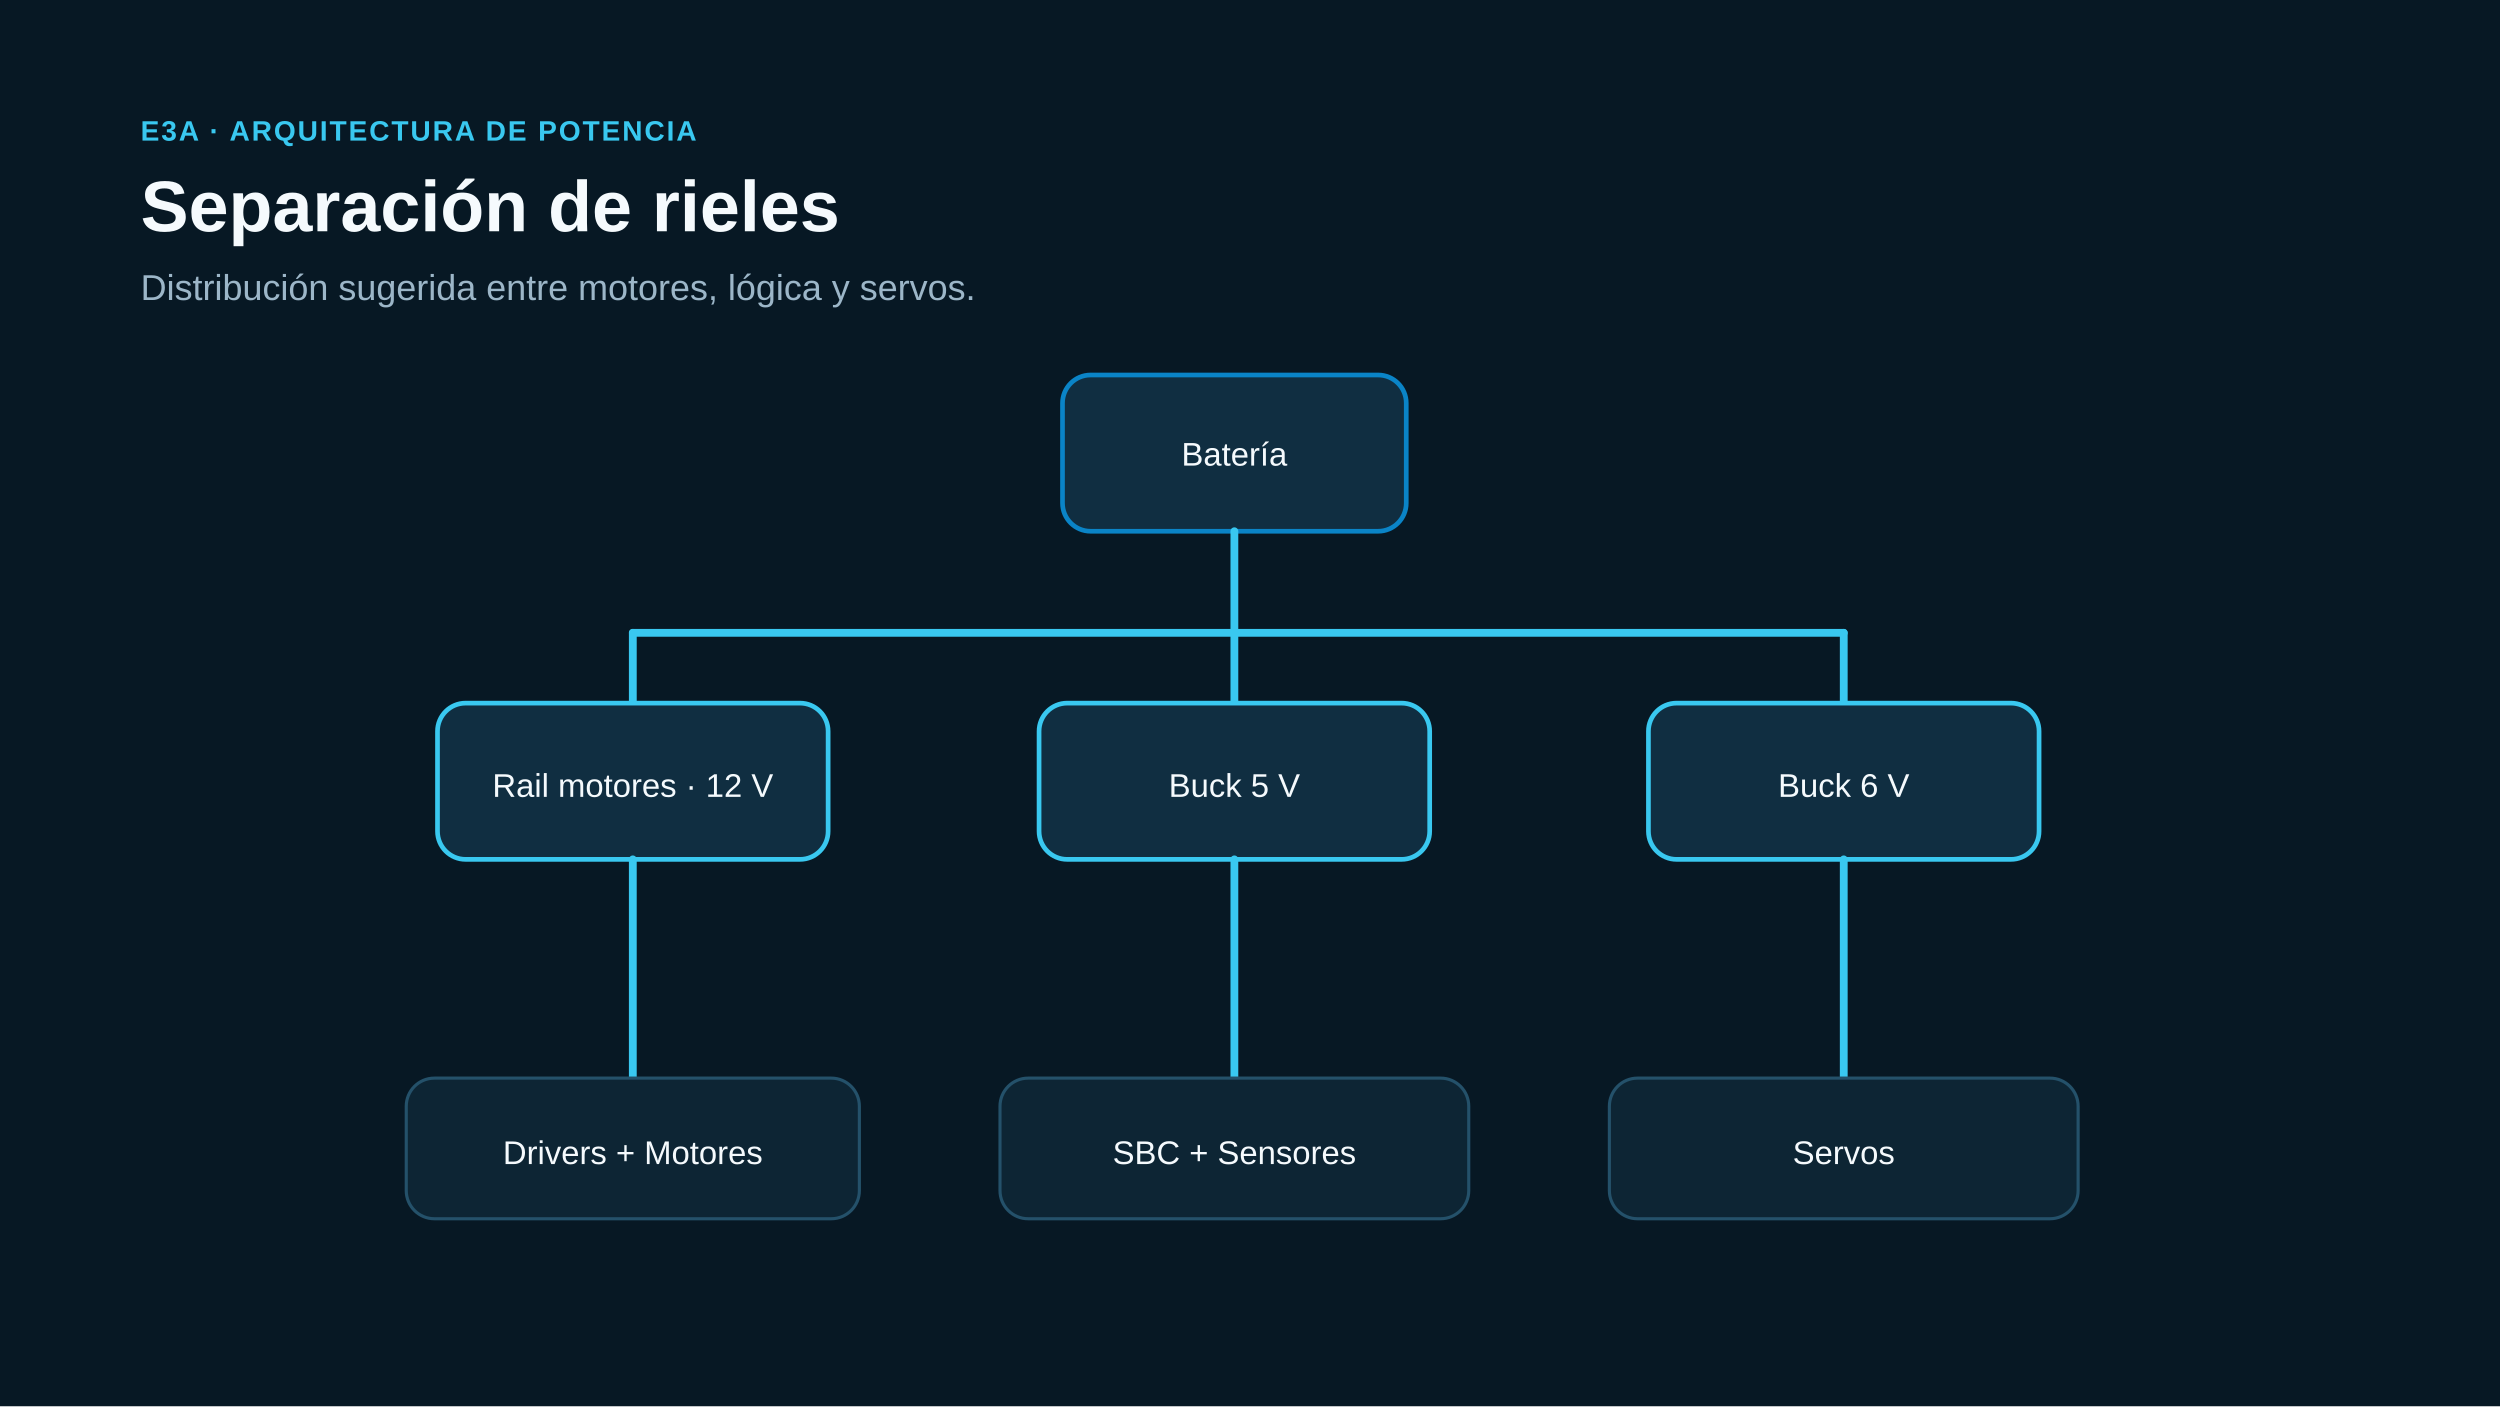
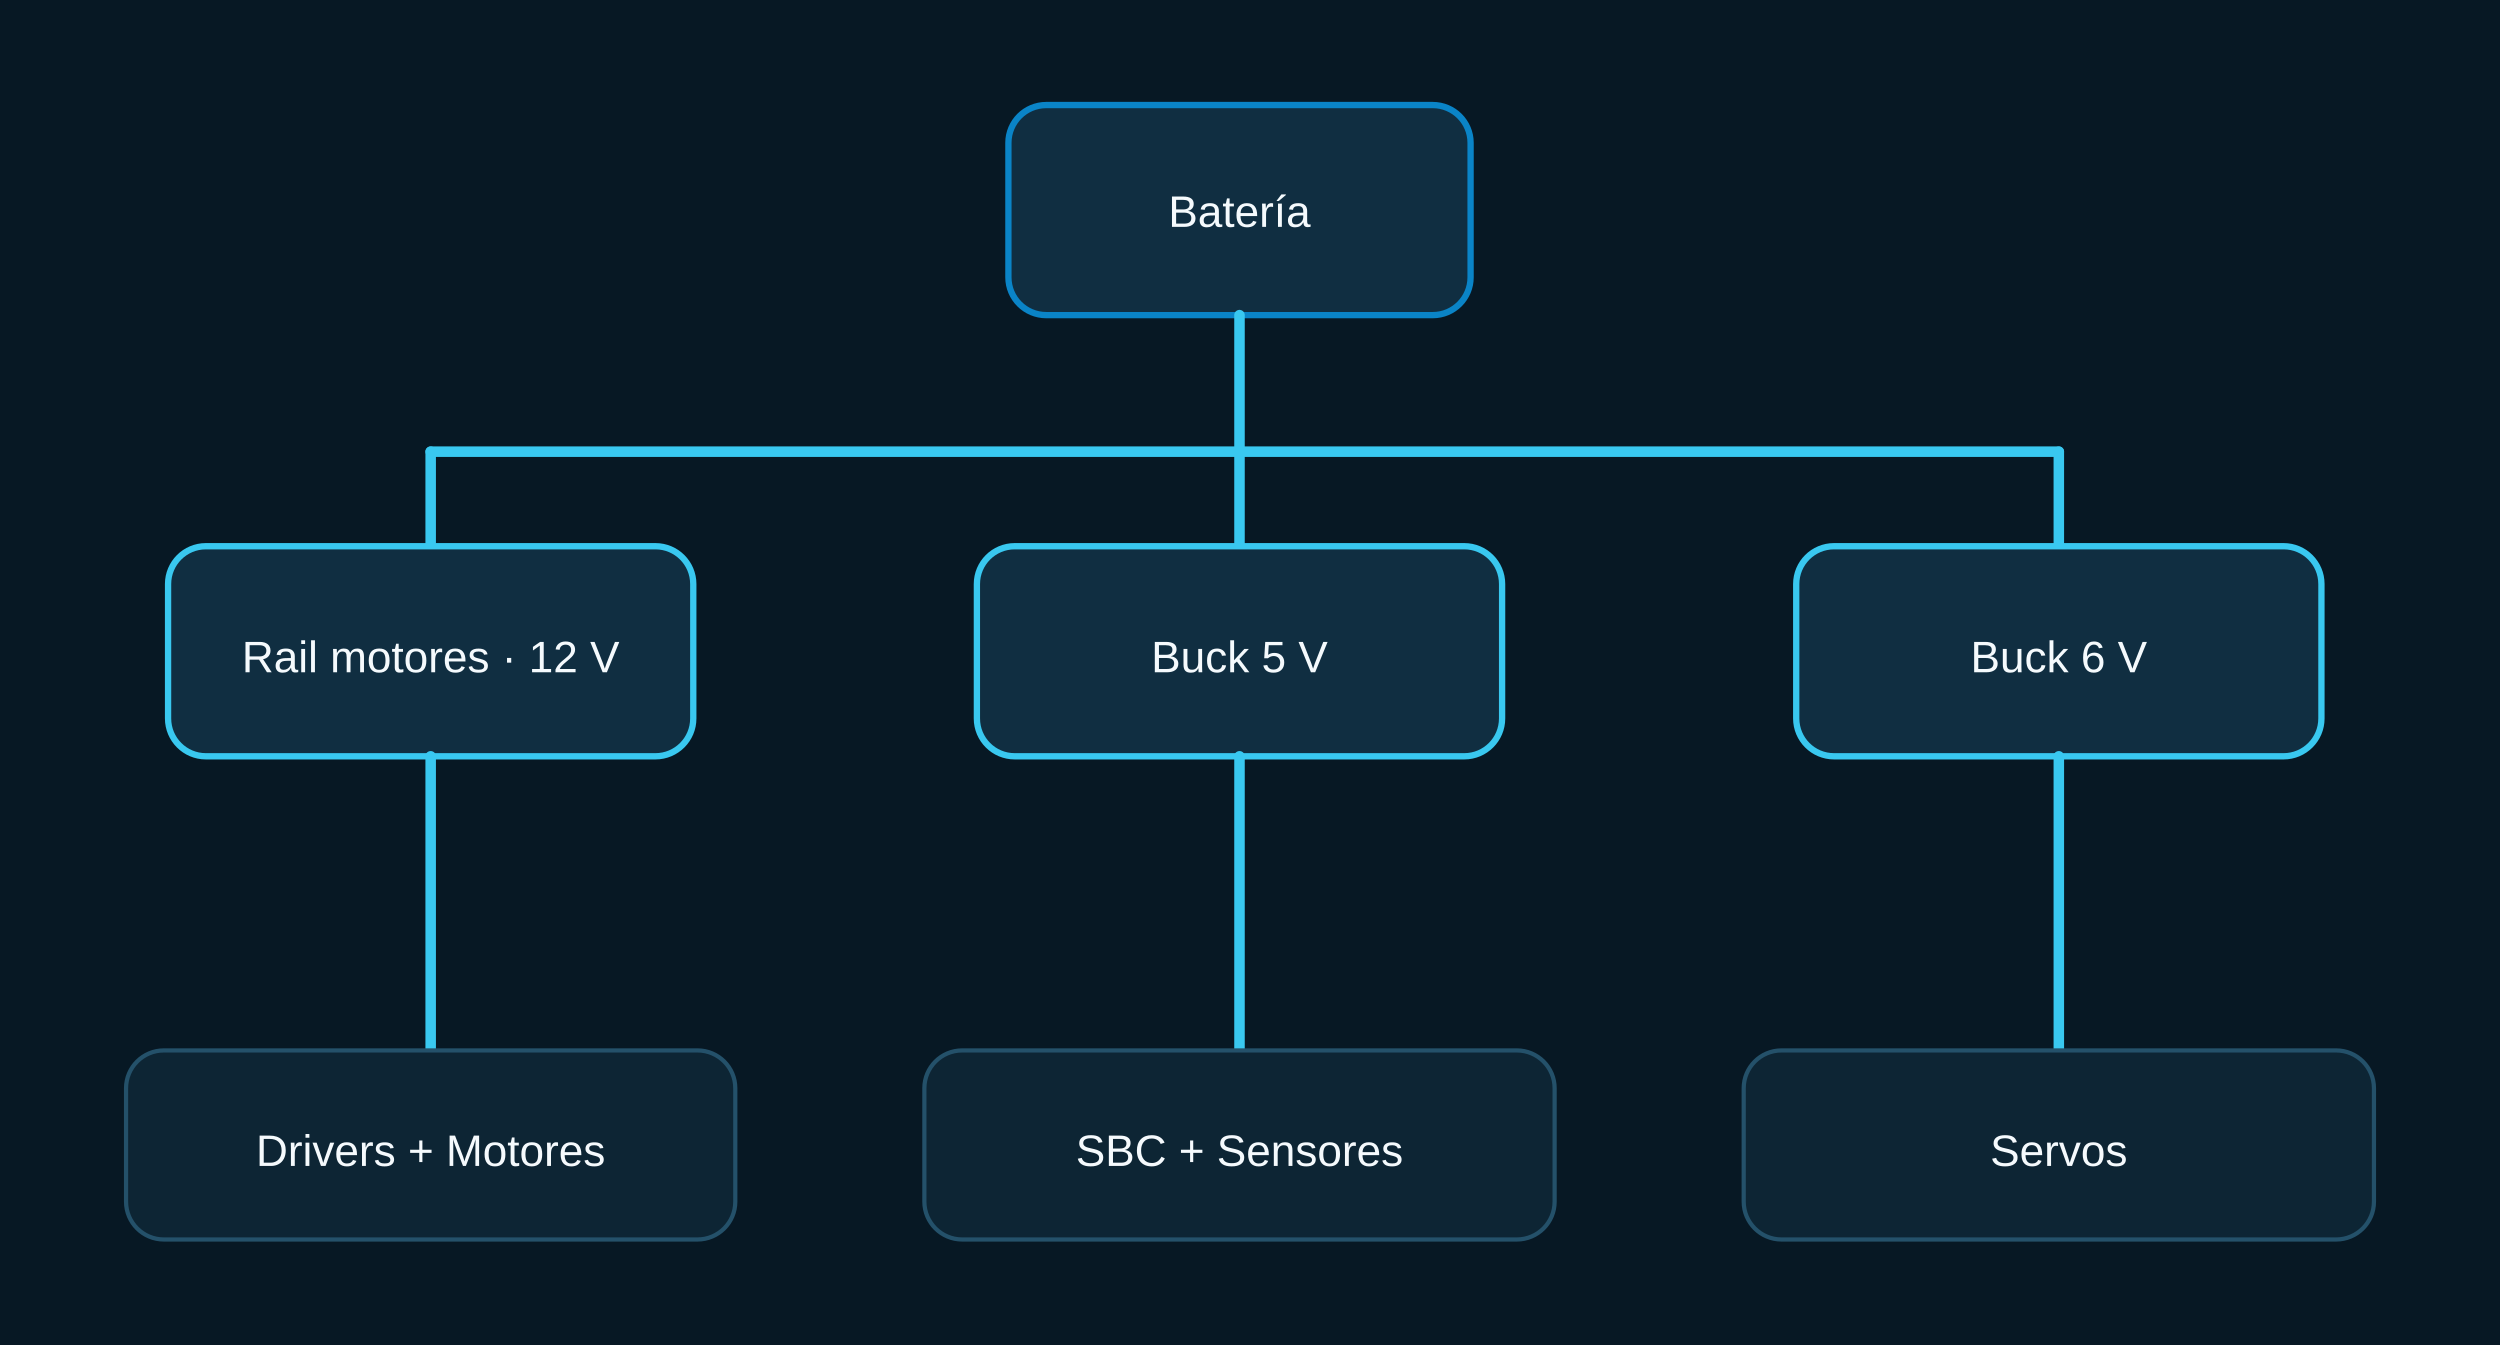
- <svg xmlns="http://www.w3.org/2000/svg" width="1600" height="900" viewBox="0 0 1600 900">
+ <svg xmlns="http://www.w3.org/2000/svg" width="1190" height="640" viewBox="200 190 1190 640">
  <rect width="1600" height="900" fill="#071824" />
  <defs>
    <style>
- .title{font:700 46px Arial,sans-serif;fill:#F5FAFD}
- .sub{font:400 23px Arial,sans-serif;fill:#9CB6C8}
- .cardTitle{font:700 27px Arial,sans-serif;fill:#F5FAFD}
.body{font:400 21px Arial,sans-serif;fill:#F5FAFD}
- .small{font:400 18px Arial,sans-serif;fill:#9CB6C8}
- .label{font:700 18px Arial,sans-serif;fill:#39C8F0;letter-spacing:1.2px}
- .value{font:700 31px Arial,sans-serif;fill:#F5FAFD}
.wire{stroke:#39C8F0;stroke-width:5;fill:none;stroke-linecap:round;stroke-linejoin:round}
- .wire2{stroke:#F5FAFD;stroke-width:4;fill:none;stroke-linecap:round;stroke-linejoin:round}
- .dim{stroke:#24516A;stroke-width:4;fill:none;stroke-linecap:round;stroke-linejoin:round}
</style>
  </defs>
-   <text x="90" y="90" class="label">E3A · ARQUITECTURA DE POTENCIA</text>
-   <text x="90" y="148" class="title">Separación de rieles</text>
-   <text x="90" y="192" class="sub">Distribución sugerida entre motores, lógica y servos.</text>
  <rect x="680" y="240" width="220" height="100" rx="18" fill="#102E41" stroke="#0A84C7" stroke-width="3" />
  <text x="790" y="298" text-anchor="middle" class="body">Batería</text>
  <line x1="790" y1="340" x2="790" y2="450" class="wire" />
  <line x1="790" y1="405" x2="405" y2="405" class="wire" />
  <line x1="790" y1="405" x2="1180" y2="405" class="wire" />
  <line x1="405" y1="405" x2="405" y2="450" class="wire" />
  <line x1="1180" y1="405" x2="1180" y2="450" class="wire" />
  <rect x="280" y="450" width="250" height="100" rx="18" fill="#102E41" stroke="#39C8F0" stroke-width="3" />
  <text x="405" y="510" text-anchor="middle" class="body">Rail motores · 12 V</text>
  <rect x="665" y="450" width="250" height="100" rx="18" fill="#102E41" stroke="#39C8F0" stroke-width="3" />
  <text x="790" y="510" text-anchor="middle" class="body">Buck 5 V</text>
  <rect x="1055" y="450" width="250" height="100" rx="18" fill="#102E41" stroke="#39C8F0" stroke-width="3" />
  <text x="1180" y="510" text-anchor="middle" class="body">Buck 6 V</text>
  <line x1="790" y1="550" x2="790" y2="690" class="wire" />
  <line x1="1180" y1="550" x2="1180" y2="690" class="wire" />
  <line x1="405" y1="550" x2="405" y2="690" class="wire" />
  <rect x="640" y="690" width="300" height="90" rx="18" fill="#0D2534" stroke="#24516A" stroke-width="2" />
  <text x="790" y="745" text-anchor="middle" class="body">SBC + Sensores</text>
  <rect x="1030" y="690" width="300" height="90" rx="18" fill="#0D2534" stroke="#24516A" stroke-width="2" />
  <text x="1180" y="745" text-anchor="middle" class="body">Servos</text>
  <rect x="260" y="690" width="290" height="90" rx="18" fill="#0D2534" stroke="#24516A" stroke-width="2" />
  <text x="405" y="745" text-anchor="middle" class="body">Drivers + Motores</text>
</svg>
